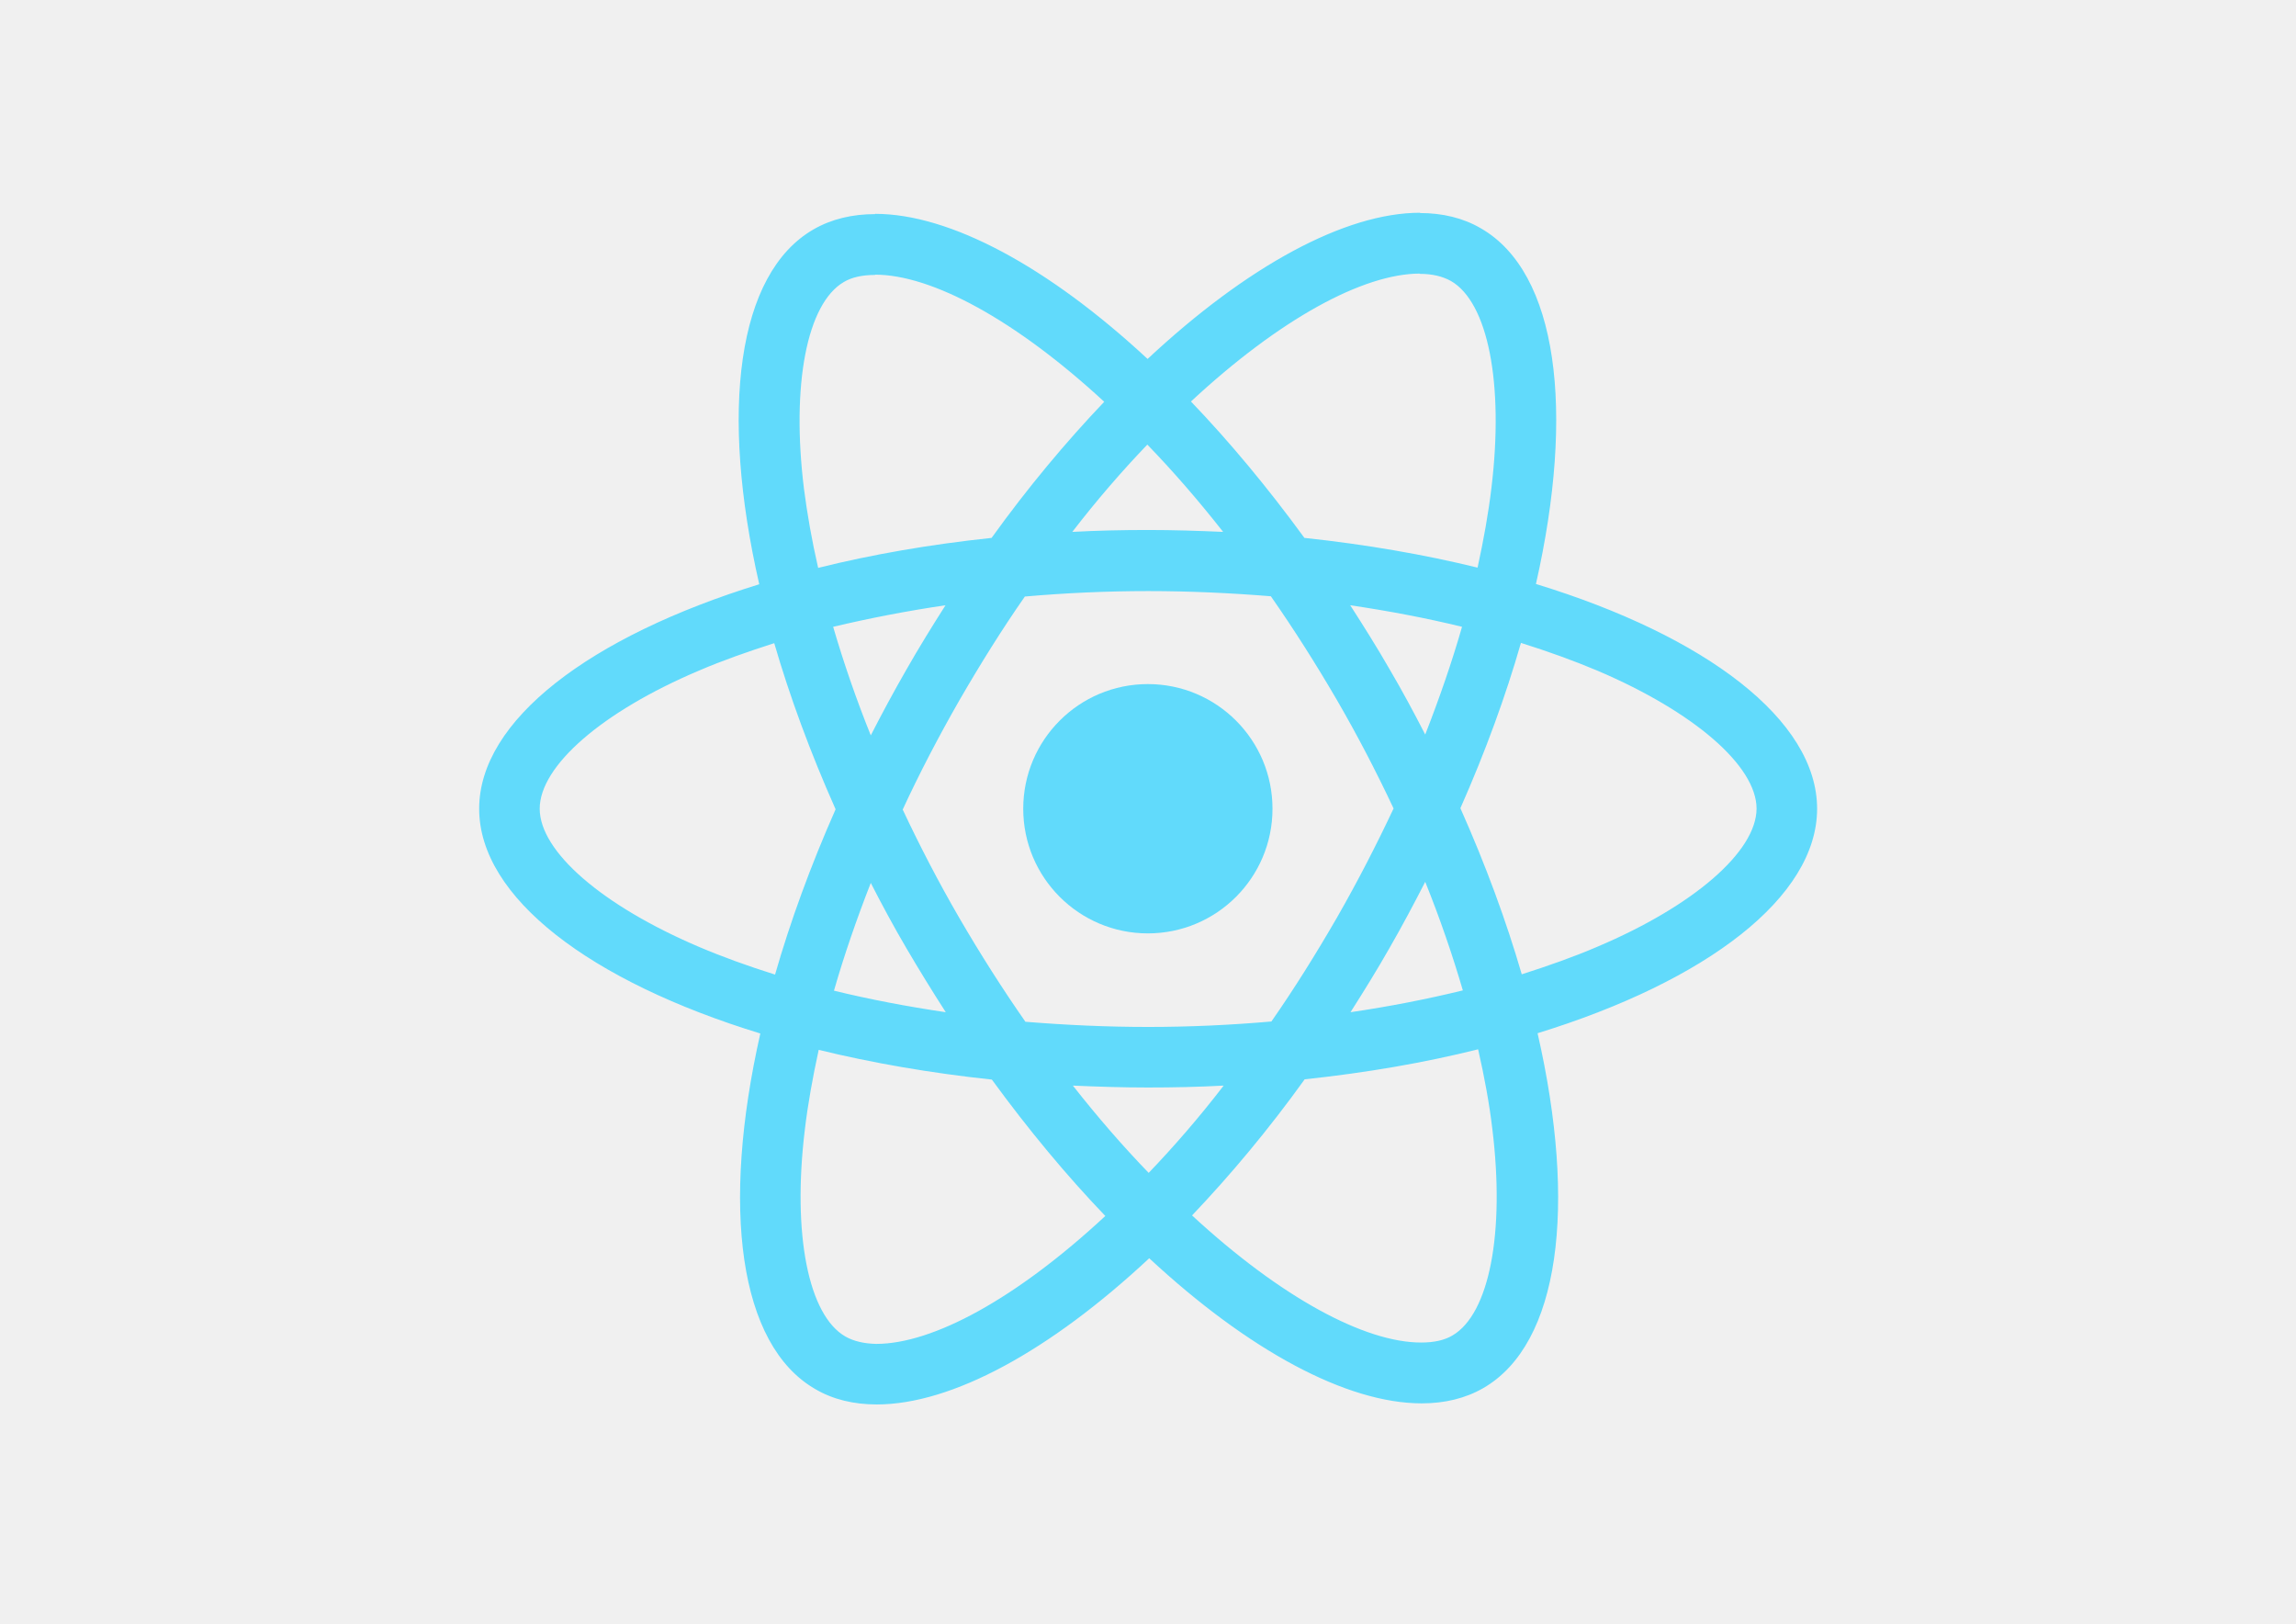
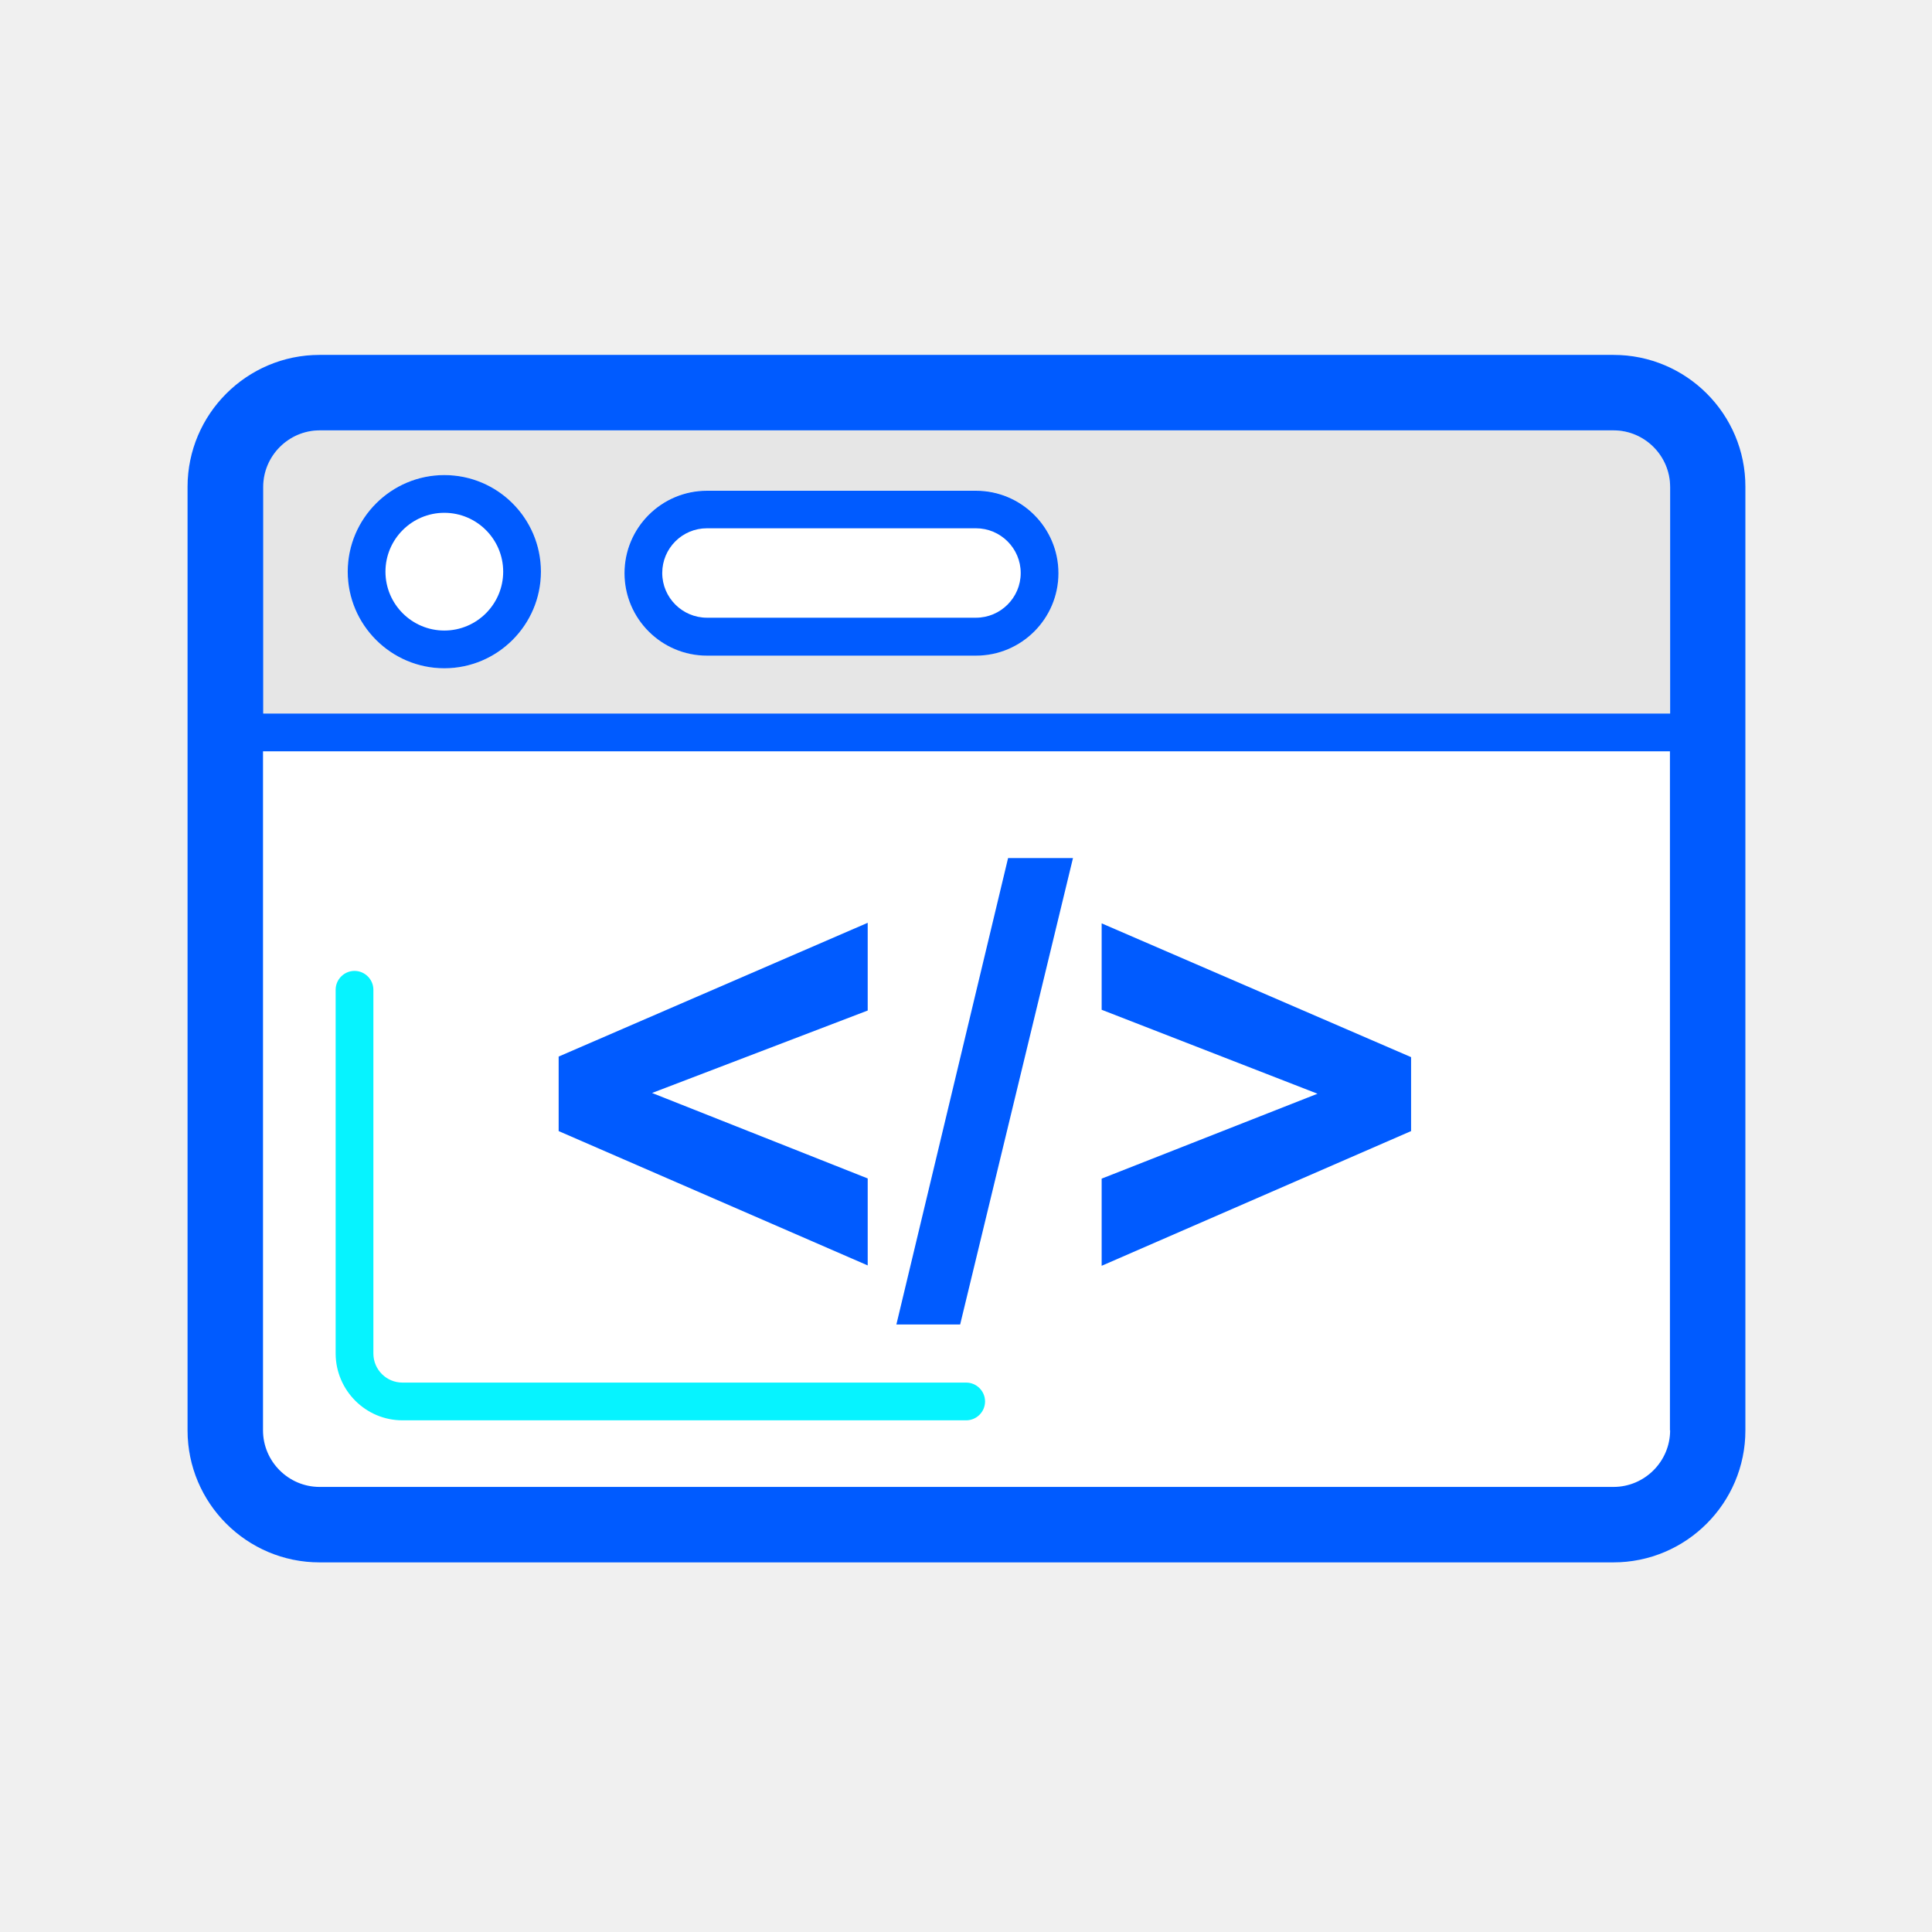
- <svg xmlns="http://www.w3.org/2000/svg" viewBox="0 0 841.9 595.3">
-   <g fill="#61DAFB">
-     <path d="M666.3 296.5c0-32.5-40.7-63.3-103.1-82.4 14.4-63.6 8-114.2-20.2-130.4-6.5-3.8-14.1-5.6-22.4-5.6v22.3c4.6 0 8.3.9 11.4 2.6 13.6 7.8 19.5 37.5 14.9 75.7-1.1 9.4-2.9 19.3-5.1 29.4-19.6-4.8-41-8.5-63.5-10.9-13.5-18.5-27.5-35.3-41.6-50 32.6-30.3 63.2-46.9 84-46.9V78c-27.5 0-63.5 19.6-99.9 53.6-36.4-33.8-72.4-53.2-99.9-53.2v22.3c20.7 0 51.4 16.5 84 46.6-14 14.7-28 31.4-41.3 49.9-22.6 2.4-44 6.1-63.6 11-2.3-10-4-19.7-5.2-29-4.7-38.2 1.1-67.9 14.6-75.8 3-1.8 6.9-2.6 11.5-2.6V78.5c-8.4 0-16 1.8-22.6 5.6-28.1 16.2-34.4 66.7-19.9 130.1-62.2 19.2-102.7 49.9-102.7 82.3 0 32.5 40.7 63.3 103.1 82.4-14.4 63.6-8 114.2 20.2 130.4 6.5 3.8 14.1 5.6 22.5 5.6 27.5 0 63.5-19.6 99.9-53.6 36.4 33.8 72.4 53.2 99.9 53.2 8.4 0 16-1.8 22.6-5.6 28.1-16.2 34.4-66.7 19.9-130.1 62-19.1 102.5-49.9 102.5-82.3zm-130.2-66.7c-3.7 12.9-8.3 26.2-13.5 39.5-4.1-8-8.4-16-13.1-24-4.6-8-9.5-15.8-14.4-23.4 14.2 2.1 27.9 4.7 41 7.9zm-45.8 106.5c-7.8 13.5-15.8 26.3-24.1 38.2-14.9 1.3-30 2-45.2 2-15.1 0-30.2-.7-45-1.9-8.3-11.9-16.4-24.6-24.2-38-7.6-13.1-14.5-26.4-20.8-39.8 6.2-13.4 13.2-26.8 20.7-39.9 7.8-13.5 15.8-26.3 24.1-38.2 14.9-1.3 30-2 45.2-2 15.1 0 30.2.7 45 1.9 8.3 11.9 16.4 24.6 24.2 38 7.6 13.1 14.5 26.4 20.8 39.8-6.3 13.4-13.2 26.8-20.7 39.9zm32.3-13c5.4 13.4 10 26.8 13.8 39.8-13.1 3.2-26.9 5.9-41.2 8 4.9-7.7 9.8-15.6 14.4-23.7 4.6-8 8.9-16.1 13-24.1zM421.2 430c-9.3-9.6-18.6-20.3-27.8-32 9 .4 18.2.7 27.5.7 9.4 0 18.7-.2 27.8-.7-9 11.7-18.3 22.4-27.5 32zm-74.4-58.9c-14.2-2.1-27.9-4.7-41-7.9 3.7-12.9 8.3-26.2 13.5-39.5 4.1 8 8.4 16 13.1 24 4.7 8 9.5 15.8 14.4 23.4zM420.7 163c9.3 9.6 18.6 20.3 27.8 32-9-.4-18.2-.7-27.5-.7-9.4 0-18.7.2-27.8.7 9-11.7 18.3-22.4 27.5-32zm-74 58.9c-4.9 7.7-9.8 15.6-14.4 23.7-4.6 8-8.9 16-13 24-5.4-13.4-10-26.8-13.8-39.8 13.1-3.1 26.9-5.8 41.2-7.9zm-90.5 125.2c-35.4-15.1-58.3-34.9-58.3-50.6 0-15.7 22.9-35.6 58.3-50.6 8.6-3.7 18-7 27.7-10.1 5.7 19.6 13.2 40 22.5 60.9-9.2 20.8-16.6 41.1-22.2 60.6-9.9-3.1-19.3-6.5-28-10.2zM310 490c-13.6-7.8-19.5-37.5-14.9-75.7 1.1-9.4 2.9-19.3 5.1-29.4 19.6 4.8 41 8.5 63.5 10.9 13.5 18.5 27.5 35.3 41.6 50-32.6 30.3-63.2 46.9-84 46.9-4.5-.1-8.3-1-11.3-2.7zm237.2-76.2c4.7 38.2-1.1 67.9-14.6 75.8-3 1.8-6.9 2.6-11.5 2.6-20.7 0-51.4-16.5-84-46.6 14-14.7 28-31.4 41.3-49.9 22.6-2.4 44-6.1 63.6-11 2.3 10.1 4.1 19.8 5.2 29.1zm38.5-66.7c-8.6 3.7-18 7-27.7 10.1-5.7-19.6-13.2-40-22.5-60.9 9.2-20.8 16.6-41.1 22.2-60.6 9.9 3.1 19.3 6.5 28.1 10.2 35.4 15.1 58.3 34.9 58.3 50.6-.1 15.7-23 35.6-58.4 50.6zM320.8 78.4z" />
-     <circle cx="420.9" cy="296.5" r="45.7" />
-     <path d="M520.5 78.1z" />
-   </g>
+ <svg xmlns="http://www.w3.org/2000/svg" width="800px" height="800px" viewBox="0 0 1024 1024" class="icon" version="1.1">
+   <path d="M854.7 828.1H169.9c-38.9 0-70.5-31.6-70.5-70.5v-499c0-38.9 31.6-70.5 70.5-70.5h684.7c38.9 0 70.5 31.6 70.5 70.5v499c0.1 38.9-31.5 70.5-70.4 70.5z" fill="#FFFFFF" />
+   <path d="M885.2 258.1c0-16.5-13.5-30-30-30H169.4c-16.5 0-30 13.5-30 30v120.1h745.7V258.1z m-649.7 96.1c-28.2 0-51.2-23-51.2-51.2s23-51.2 51.2-51.2 51.2 23 51.2 51.2-22.9 51.2-51.2 51.2z m281.8-6.8H374.7c-24.1 0-43.7-19.6-43.7-43.7s19.6-43.7 43.7-43.7h142.6c24.1 0 43.7 19.6 43.7 43.7s-19.6 43.7-43.7 43.7z" fill="#E6E6E6" />
+   <path d="M213.3 752.8h298.8c5.5 0 10-4.5 10-10s-4.5-10-10-10H213.3c-8.5 0-15.4-6.9-15.4-15.4V524.6c0-5.5-4.5-10-10-10s-10 4.5-10 10v192.9c0.1 19.4 15.9 35.3 35.4 35.3z" fill="#06F3FF" />
+   <path d="M235.5 271.8c-17.2 0-31.2 14-31.2 31.2s14 31.2 31.2 31.2 31.2-14 31.2-31.2-14-31.2-31.2-31.2z" fill="#FFFFFF" />
+   <path d="M235.5 251.8c-28.2 0-51.2 23-51.2 51.2s23 51.2 51.2 51.2 51.2-23 51.2-51.2-22.9-51.2-51.2-51.2z m0 82.4c-17.2 0-31.2-14-31.2-31.2s14-31.2 31.2-31.2 31.2 14 31.2 31.2-14 31.2-31.2 31.2z" fill="#005BFF" />
+   <path d="M517.3 280.1H374.7c-13 0-23.7 10.6-23.7 23.7s10.6 23.7 23.7 23.7h142.6c13 0 23.7-10.6 23.7-23.7s-10.7-23.7-23.7-23.7z" fill="#FFFFFF" />
+   <path d="M517.3 260.1H374.7c-24.1 0-43.7 19.6-43.7 43.7s19.6 43.7 43.7 43.7h142.6c24.1 0 43.7-19.6 43.7-43.7s-19.6-43.7-43.7-43.7z m0 67.3H374.7c-13 0-23.7-10.6-23.7-23.7s10.6-23.7 23.7-23.7h142.6c13 0 23.7 10.6 23.7 23.7s-10.7 23.7-23.7 23.7z" fill="#005BFF" />
+   <path d="M855.2 188.1H169.4c-38.6 0-70 31.4-70 70v500c0 38.6 31.4 70 70 70h685.7c38.6 0 70-31.4 70-70v-500c0.1-38.6-31.3-70-69.9-70z m30 570c0 16.5-13.5 30-30 30H169.4c-16.5 0-30-13.5-30-30V398.2h745.7v359.9z m0-379.9H139.5V258.1c0-16.5 13.5-30 30-30h685.7c16.5 0 30 13.5 30 30v120.1z" fill="#005BFF" />
+   <path d="M459.9 624.6l-114.3-45.3 114.3-43.7v-46.5L296.1 560v39.5l163.8 71.2zM568.7 454.8h-34.4L475.1 702h33.8zM747.9 560.3l-164-70.9v45.8l114.4 44.5-114.4 45v46.2l164-71.4z" fill="#005BFF" />
</svg>
